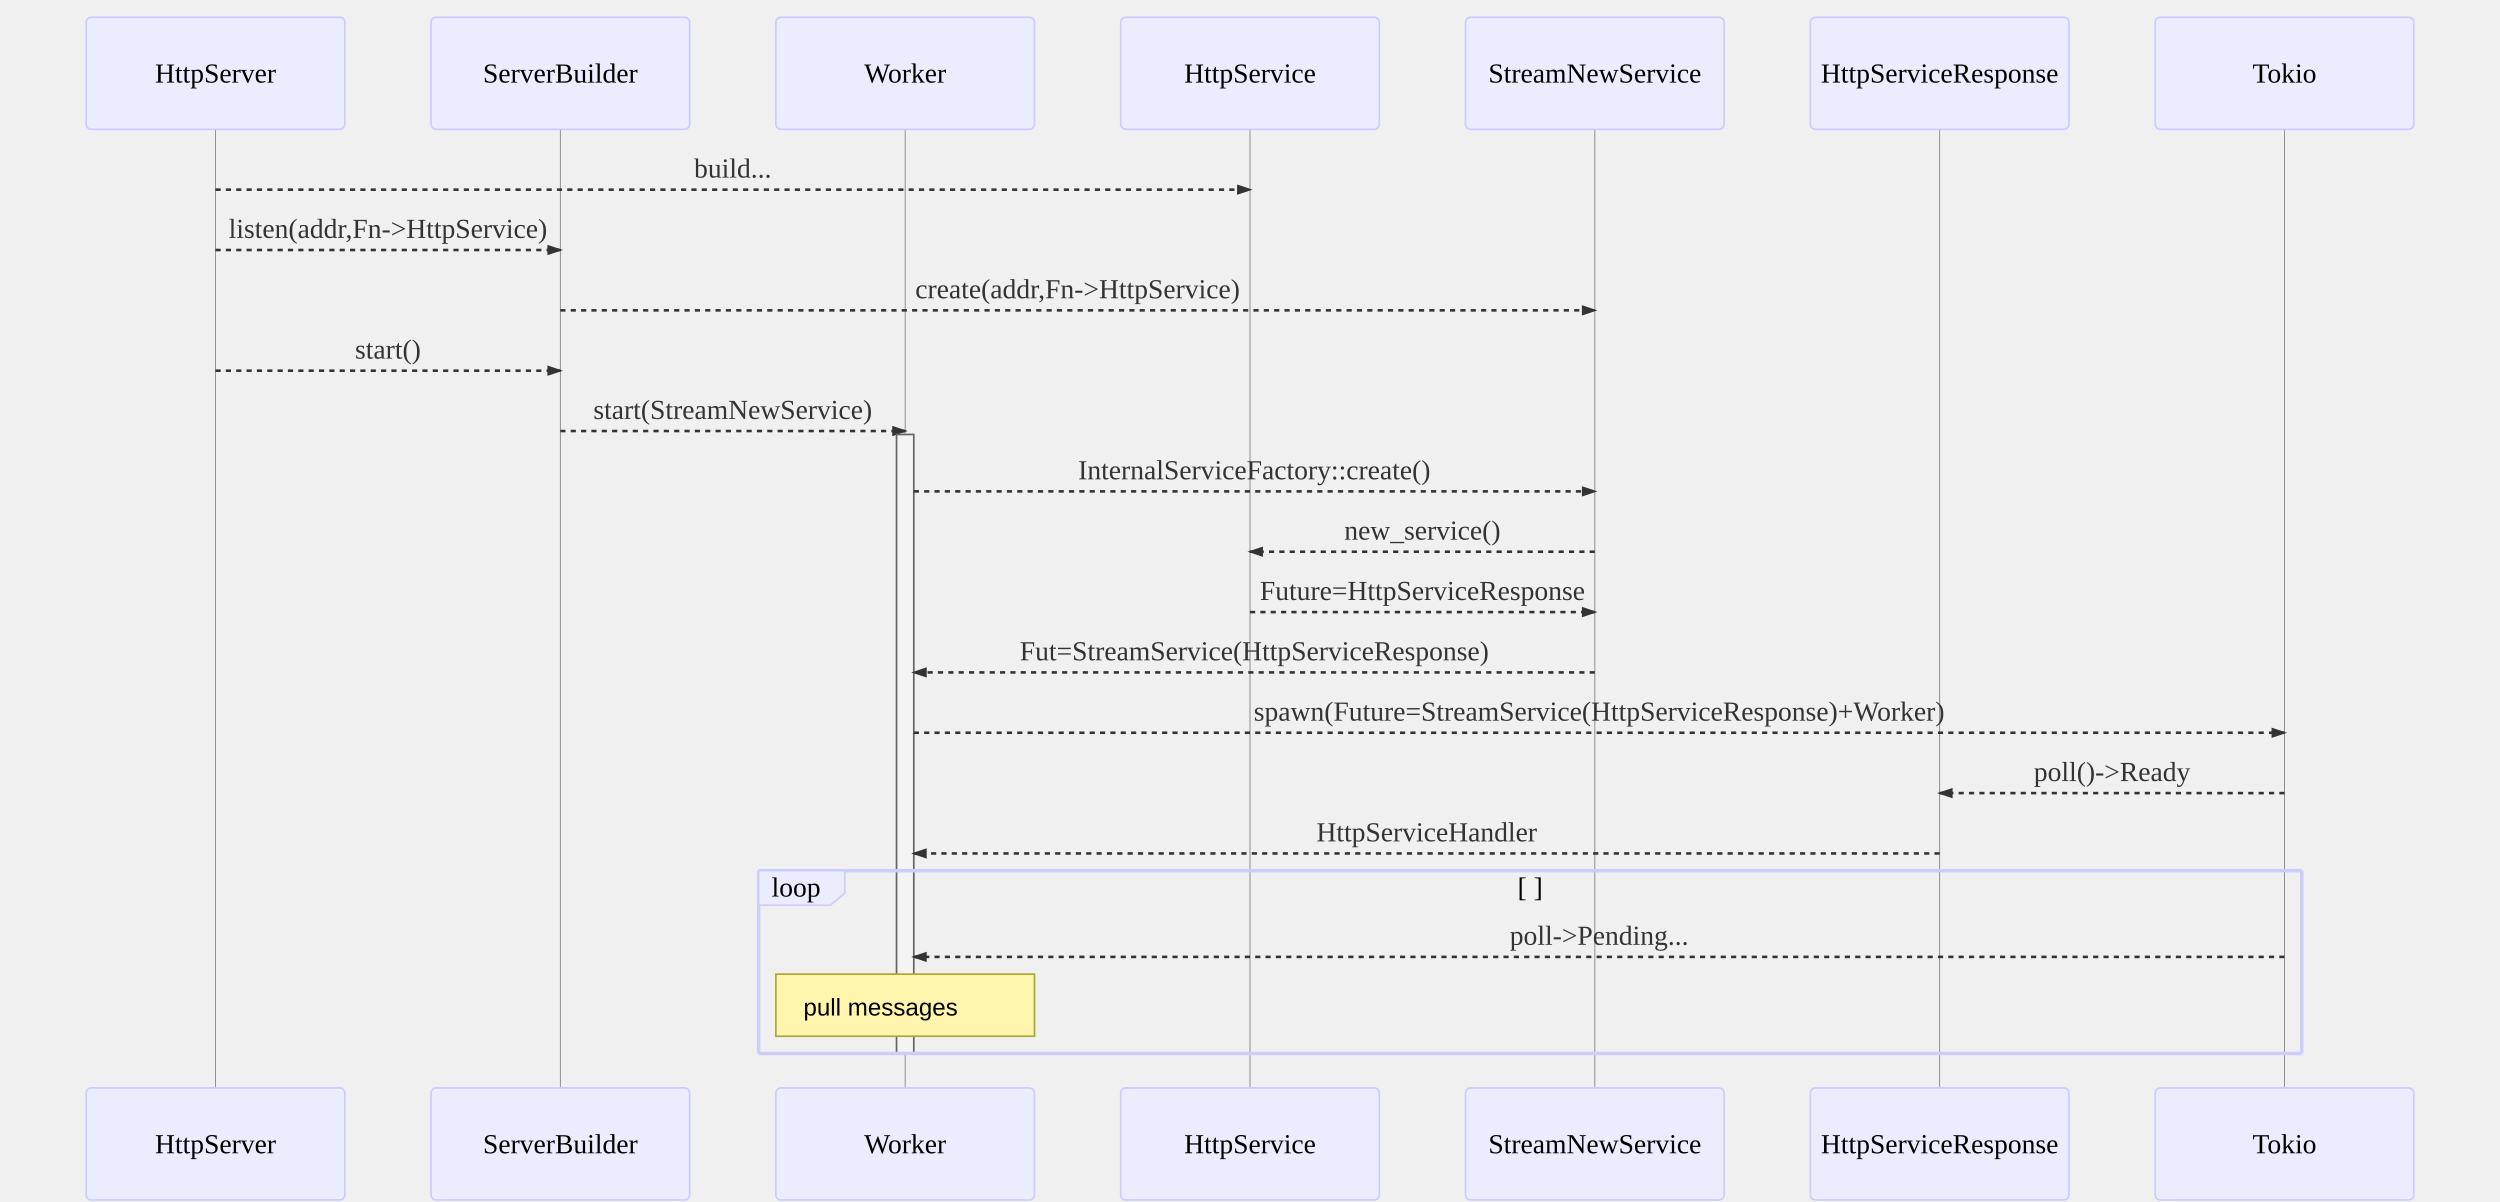
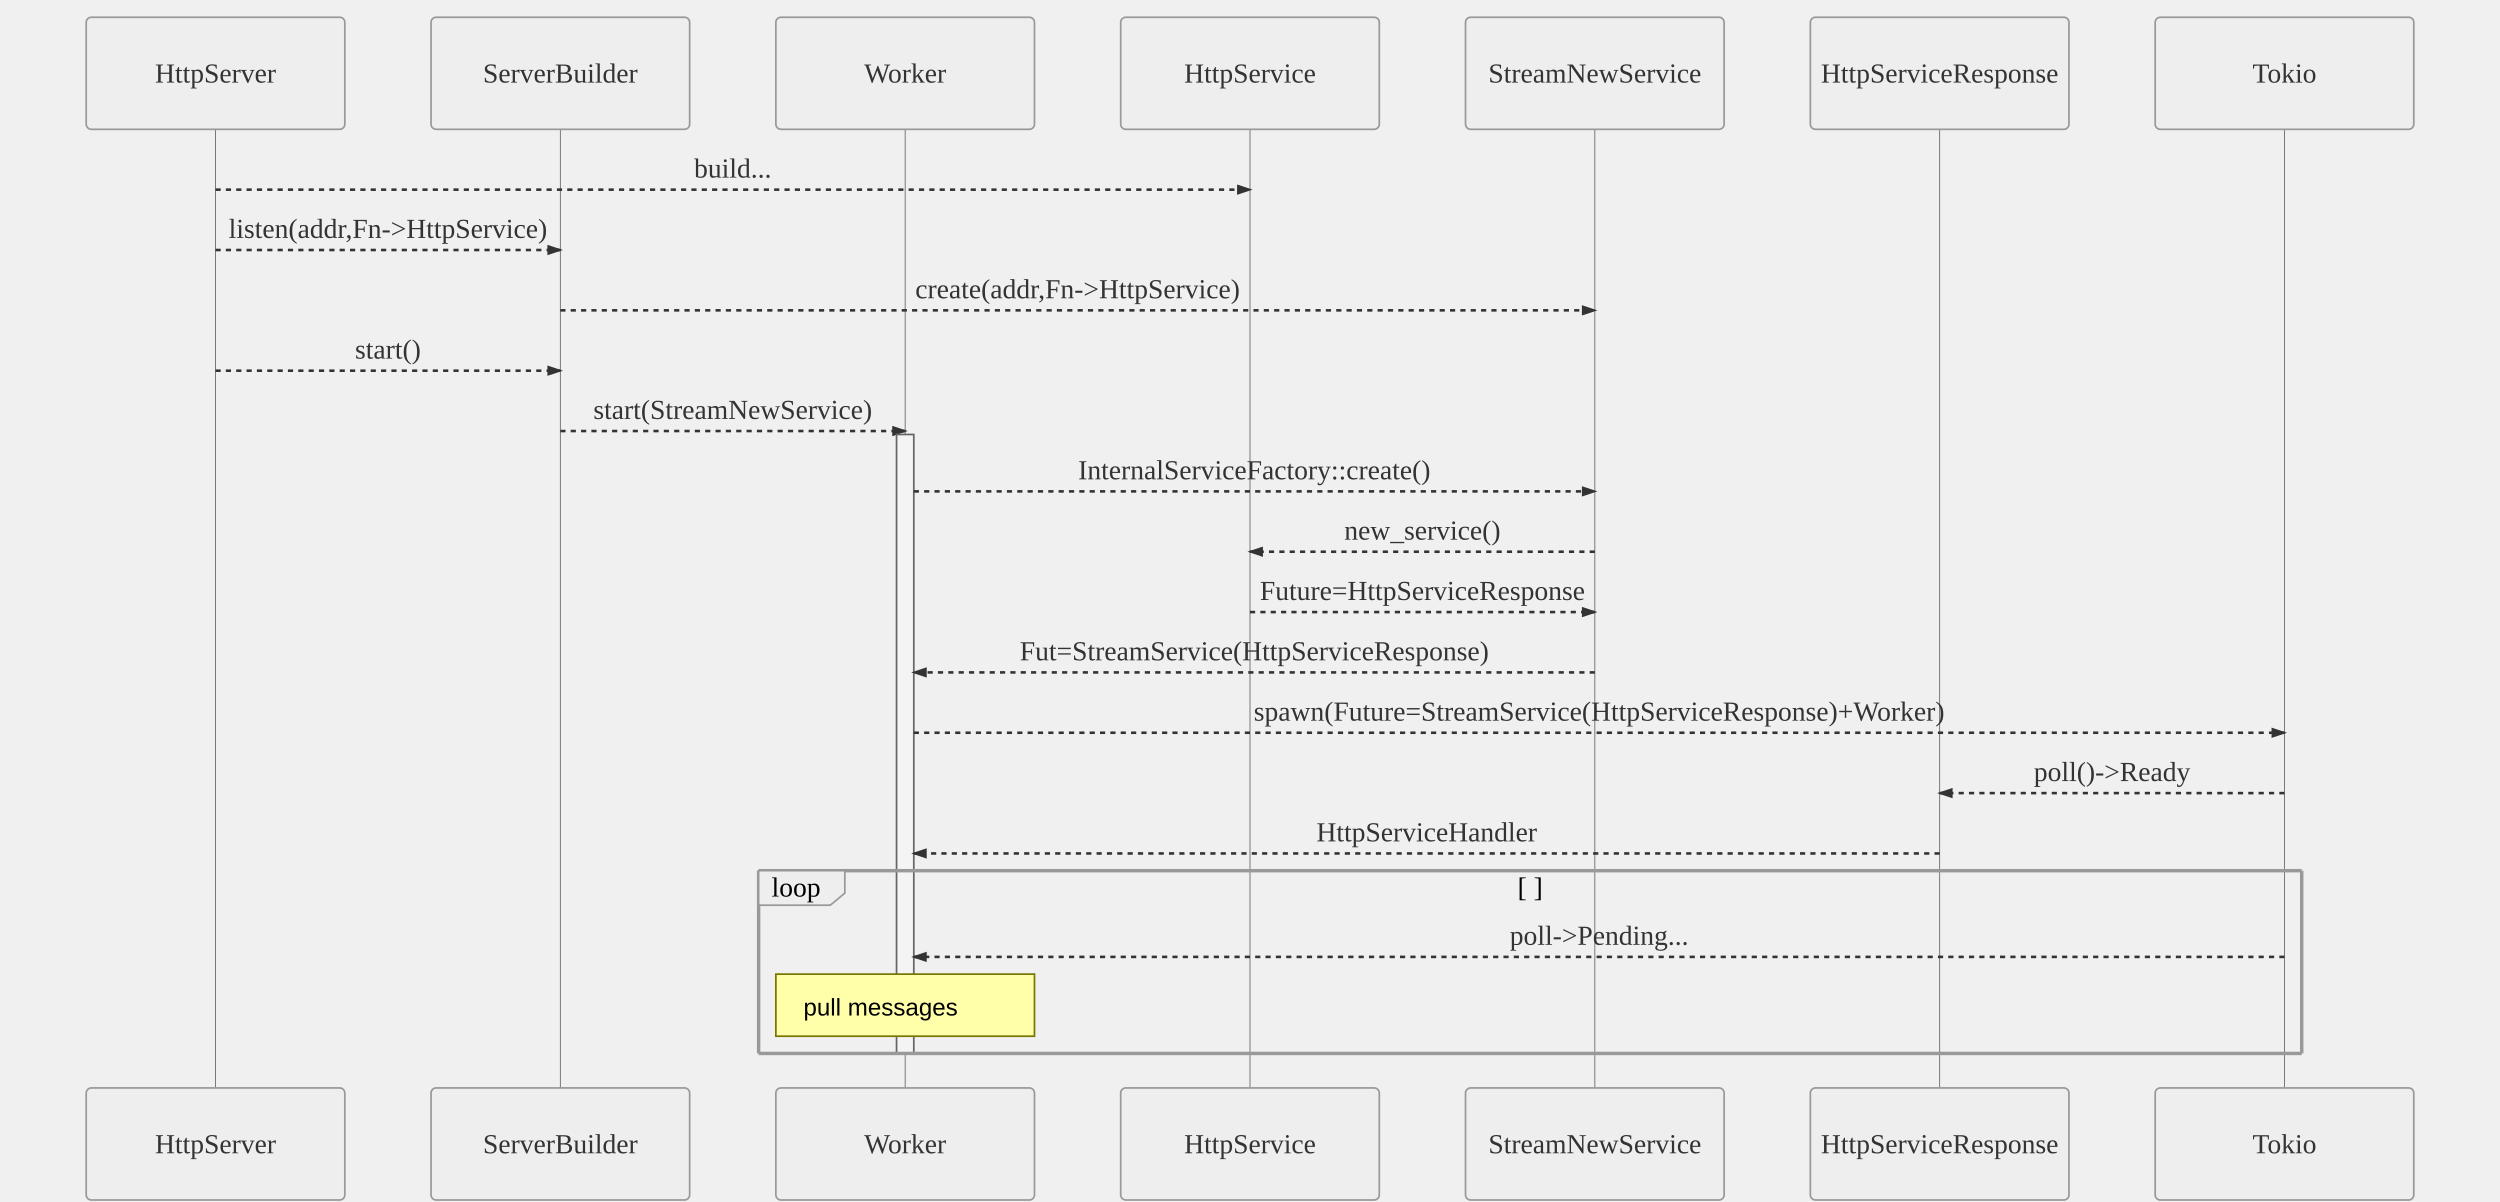
- <svg xmlns="http://www.w3.org/2000/svg" id="mermaid-1579819536078" width="100%" height="100%" style="max-width:1450px;" viewBox="-50 -10 1450 697">
-   <style>#mermaid-1579819536078 .label{font-family:trebuchet ms,verdana,arial;color:#333}#mermaid-1579819536078 .node circle,#mermaid-1579819536078 .node ellipse,#mermaid-1579819536078 .node polygon,#mermaid-1579819536078 .node rect{fill:#ececff;stroke:#9370db;stroke-width:1px}#mermaid-1579819536078 .node.clickable{cursor:pointer}#mermaid-1579819536078 .arrowheadPath{fill:#333}#mermaid-1579819536078 .edgePath .path{stroke:#333;stroke-width:1.5px}#mermaid-1579819536078 .edgeLabel{background-color:#e8e8e8}#mermaid-1579819536078 .cluster rect{fill:#ffffde!important;stroke:#aa3!important;stroke-width:1px!important}#mermaid-1579819536078 .cluster text{fill:#333}#mermaid-1579819536078 div.mermaidTooltip{position:absolute;text-align:center;max-width:200px;padding:2px;font-family:trebuchet ms,verdana,arial;font-size:12px;background:#ffffde;border:1px solid #aa3;border-radius:2px;pointer-events:none;z-index:100}#mermaid-1579819536078 .actor{stroke:#ccf;fill:#ececff}#mermaid-1579819536078 text.actor{fill:#000;stroke:none}#mermaid-1579819536078 .actor-line{stroke:grey}#mermaid-1579819536078 .messageLine0{marker-end:"url(#arrowhead)"}#mermaid-1579819536078 .messageLine0,#mermaid-1579819536078 .messageLine1{stroke-width:1.5;stroke-dasharray:"2 2";stroke:#333}#mermaid-1579819536078 #arrowhead{fill:#333}#mermaid-1579819536078 #crosshead path{fill:#333!important;stroke:#333!important}#mermaid-1579819536078 .messageText{fill:#333;stroke:none}#mermaid-1579819536078 .labelBox{stroke:#ccf;fill:#ececff}#mermaid-1579819536078 .labelText,#mermaid-1579819536078 .loopText{fill:#000;stroke:none}#mermaid-1579819536078 .loopLine{stroke-width:2;stroke-dasharray:"2 2";marker-end:"url(#arrowhead)";stroke:#ccf}#mermaid-1579819536078 .note{stroke:#aa3;fill:#fff5ad}#mermaid-1579819536078 .noteText{fill:#000;stroke:none;font-family:trebuchet ms,verdana,arial;font-size:14px}#mermaid-1579819536078 .section{stroke:none;opacity:.2}#mermaid-1579819536078 .section0{fill:rgba(102,102,255,.49)}#mermaid-1579819536078 .section2{fill:#fff400}#mermaid-1579819536078 .section1,#mermaid-1579819536078 .section3{fill:#fff;opacity:.2}#mermaid-1579819536078 .sectionTitle0,#mermaid-1579819536078 .sectionTitle1,#mermaid-1579819536078 .sectionTitle2,#mermaid-1579819536078 .sectionTitle3{fill:#333}#mermaid-1579819536078 .sectionTitle{text-anchor:start;font-size:11px;text-height:14px}#mermaid-1579819536078 .grid .tick{stroke:#d3d3d3;opacity:.3;shape-rendering:crispEdges}#mermaid-1579819536078 .grid path{stroke-width:0}#mermaid-1579819536078 .today{fill:none;stroke:red;stroke-width:2px}#mermaid-1579819536078 .task{stroke-width:2}#mermaid-1579819536078 .taskText{text-anchor:middle;font-size:11px}#mermaid-1579819536078 .taskTextOutsideRight{fill:#000;text-anchor:start;font-size:11px}#mermaid-1579819536078 .taskTextOutsideLeft{fill:#000;text-anchor:end;font-size:11px}#mermaid-1579819536078 .taskText0,#mermaid-1579819536078 .taskText1,#mermaid-1579819536078 .taskText2,#mermaid-1579819536078 .taskText3{fill:#fff}#mermaid-1579819536078 .task0,#mermaid-1579819536078 .task1,#mermaid-1579819536078 .task2,#mermaid-1579819536078 .task3{fill:#8a90dd;stroke:#534fbc}#mermaid-1579819536078 .taskTextOutside0,#mermaid-1579819536078 .taskTextOutside1,#mermaid-1579819536078 .taskTextOutside2,#mermaid-1579819536078 .taskTextOutside3{fill:#000}#mermaid-1579819536078 .active0,#mermaid-1579819536078 .active1,#mermaid-1579819536078 .active2,#mermaid-1579819536078 .active3{fill:#bfc7ff;stroke:#534fbc}#mermaid-1579819536078 .activeText0,#mermaid-1579819536078 .activeText1,#mermaid-1579819536078 .activeText2,#mermaid-1579819536078 .activeText3{fill:#000!important}#mermaid-1579819536078 .done0,#mermaid-1579819536078 .done1,#mermaid-1579819536078 .done2,#mermaid-1579819536078 .done3{stroke:grey;fill:#d3d3d3;stroke-width:2}#mermaid-1579819536078 .doneText0,#mermaid-1579819536078 .doneText1,#mermaid-1579819536078 .doneText2,#mermaid-1579819536078 .doneText3{fill:#000!important}#mermaid-1579819536078 .crit0,#mermaid-1579819536078 .crit1,#mermaid-1579819536078 .crit2,#mermaid-1579819536078 .crit3{stroke:#f88;fill:red;stroke-width:2}#mermaid-1579819536078 .activeCrit0,#mermaid-1579819536078 .activeCrit1,#mermaid-1579819536078 .activeCrit2,#mermaid-1579819536078 .activeCrit3{stroke:#f88;fill:#bfc7ff;stroke-width:2}#mermaid-1579819536078 .doneCrit0,#mermaid-1579819536078 .doneCrit1,#mermaid-1579819536078 .doneCrit2,#mermaid-1579819536078 .doneCrit3{stroke:#f88;fill:#d3d3d3;stroke-width:2;cursor:pointer;shape-rendering:crispEdges}#mermaid-1579819536078 .activeCritText0,#mermaid-1579819536078 .activeCritText1,#mermaid-1579819536078 .activeCritText2,#mermaid-1579819536078 .activeCritText3,#mermaid-1579819536078 .doneCritText0,#mermaid-1579819536078 .doneCritText1,#mermaid-1579819536078 .doneCritText2,#mermaid-1579819536078 .doneCritText3{fill:#000!important}#mermaid-1579819536078 .titleText{text-anchor:middle;font-size:18px;fill:#000}#mermaid-1579819536078 g.classGroup text{fill:#9370db;stroke:none;font-family:trebuchet ms,verdana,arial;font-size:10px}#mermaid-1579819536078 g.classGroup rect{fill:#ececff;stroke:#9370db}#mermaid-1579819536078 g.classGroup line{stroke:#9370db;stroke-width:1}#mermaid-1579819536078 .classLabel .box{stroke:none;stroke-width:0;fill:#ececff;opacity:.5}#mermaid-1579819536078 .classLabel .label{fill:#9370db;font-size:10px}#mermaid-1579819536078 .relation{stroke:#9370db;stroke-width:1;fill:none}#mermaid-1579819536078 #compositionEnd,#mermaid-1579819536078 #compositionStart{fill:#9370db;stroke:#9370db;stroke-width:1}#mermaid-1579819536078 #aggregationEnd,#mermaid-1579819536078 #aggregationStart{fill:#ececff;stroke:#9370db;stroke-width:1}#mermaid-1579819536078 #dependencyEnd,#mermaid-1579819536078 #dependencyStart,#mermaid-1579819536078 #extensionEnd,#mermaid-1579819536078 #extensionStart{fill:#9370db;stroke:#9370db;stroke-width:1}#mermaid-1579819536078 .branch-label,#mermaid-1579819536078 .commit-id,#mermaid-1579819536078 .commit-msg{fill:#d3d3d3;color:#d3d3d3}</style>
-   <style>#mermaid-1579819536078 {
+ <svg xmlns="http://www.w3.org/2000/svg" id="mermaid-1579821074483" width="100%" height="100%" style="max-width:1450px;" viewBox="-50 -10 1450 697">
+   <style>#mermaid-1579821074483 .label{font-family:trebuchet ms,verdana,arial;color:#333}#mermaid-1579821074483 .node circle,#mermaid-1579821074483 .node ellipse,#mermaid-1579821074483 .node polygon,#mermaid-1579821074483 .node rect{fill:#eee;stroke:#999;stroke-width:1px}#mermaid-1579821074483 .node.clickable{cursor:pointer}#mermaid-1579821074483 .arrowheadPath{fill:#333}#mermaid-1579821074483 .edgePath .path{stroke:#666;stroke-width:1.5px}#mermaid-1579821074483 .edgeLabel{background-color:#fff}#mermaid-1579821074483 .cluster rect{fill:#eaf2fb!important;stroke:#26a!important;stroke-width:1px!important}#mermaid-1579821074483 .cluster text{fill:#333}#mermaid-1579821074483 div.mermaidTooltip{position:absolute;text-align:center;max-width:200px;padding:2px;font-family:trebuchet ms,verdana,arial;font-size:12px;background:#eaf2fb;border:1px solid #26a;border-radius:2px;pointer-events:none;z-index:100}#mermaid-1579821074483 .actor{stroke:#999;fill:#eee}#mermaid-1579821074483 text.actor{fill:#333;stroke:none}#mermaid-1579821074483 .actor-line{stroke:#666}#mermaid-1579821074483 .messageLine0{marker-end:"url(#arrowhead)"}#mermaid-1579821074483 .messageLine0,#mermaid-1579821074483 .messageLine1{stroke-width:1.5;stroke-dasharray:"2 2";stroke:#333}#mermaid-1579821074483 #arrowhead{fill:#333}#mermaid-1579821074483 #crosshead path{fill:#333!important;stroke:#333!important}#mermaid-1579821074483 .messageText{fill:#333;stroke:none}#mermaid-1579821074483 .labelBox{stroke:#999;fill:#eee}#mermaid-1579821074483 .labelText,#mermaid-1579821074483 .loopText{fill:#fff;stroke:none}#mermaid-1579821074483 .loopLine{stroke-width:2;stroke-dasharray:"2 2";marker-end:"url(#arrowhead)";stroke:#999}#mermaid-1579821074483 .note{stroke:#770;fill:#ffa}#mermaid-1579821074483 .noteText{fill:#000;stroke:none;font-family:trebuchet ms,verdana,arial;font-size:14px}#mermaid-1579821074483 .section{stroke:none;opacity:.2}#mermaid-1579821074483 .section0,#mermaid-1579821074483 .section2{fill:#80b3e6}#mermaid-1579821074483 .section1,#mermaid-1579821074483 .section3{fill:#fff;opacity:.2}#mermaid-1579821074483 .sectionTitle0,#mermaid-1579821074483 .sectionTitle1,#mermaid-1579821074483 .sectionTitle2,#mermaid-1579821074483 .sectionTitle3{fill:#333}#mermaid-1579821074483 .sectionTitle{text-anchor:start;font-size:11px;text-height:14px}#mermaid-1579821074483 .grid .tick{stroke:#e6e6e6;opacity:.3;shape-rendering:crispEdges}#mermaid-1579821074483 .grid path{stroke-width:0}#mermaid-1579821074483 .today{fill:none;stroke:#d42;stroke-width:2px}#mermaid-1579821074483 .task{stroke-width:2}#mermaid-1579821074483 .taskText{text-anchor:middle;font-size:11px}#mermaid-1579821074483 .taskTextOutsideRight{fill:#333;text-anchor:start;font-size:11px}#mermaid-1579821074483 .taskTextOutsideLeft{fill:#333;text-anchor:end;font-size:11px}#mermaid-1579821074483 .taskText0,#mermaid-1579821074483 .taskText1,#mermaid-1579821074483 .taskText2,#mermaid-1579821074483 .taskText3{fill:#fff}#mermaid-1579821074483 .task0,#mermaid-1579821074483 .task1,#mermaid-1579821074483 .task2,#mermaid-1579821074483 .task3{fill:#26a;stroke:#1a4d80}#mermaid-1579821074483 .taskTextOutside0,#mermaid-1579821074483 .taskTextOutside1,#mermaid-1579821074483 .taskTextOutside2,#mermaid-1579821074483 .taskTextOutside3{fill:#333}#mermaid-1579821074483 .active0,#mermaid-1579821074483 .active1,#mermaid-1579821074483 .active2,#mermaid-1579821074483 .active3{fill:#eee;stroke:#1a4d80}#mermaid-1579821074483 .activeText0,#mermaid-1579821074483 .activeText1,#mermaid-1579821074483 .activeText2,#mermaid-1579821074483 .activeText3{fill:#333!important}#mermaid-1579821074483 .done0,#mermaid-1579821074483 .done1,#mermaid-1579821074483 .done2,#mermaid-1579821074483 .done3{stroke:#666;fill:#bbb;stroke-width:2}#mermaid-1579821074483 .doneText0,#mermaid-1579821074483 .doneText1,#mermaid-1579821074483 .doneText2,#mermaid-1579821074483 .doneText3{fill:#333!important}#mermaid-1579821074483 .crit0,#mermaid-1579821074483 .crit1,#mermaid-1579821074483 .crit2,#mermaid-1579821074483 .crit3{stroke:#b1361b;fill:#d42;stroke-width:2}#mermaid-1579821074483 .activeCrit0,#mermaid-1579821074483 .activeCrit1,#mermaid-1579821074483 .activeCrit2,#mermaid-1579821074483 .activeCrit3{stroke:#b1361b;fill:#eee;stroke-width:2}#mermaid-1579821074483 .doneCrit0,#mermaid-1579821074483 .doneCrit1,#mermaid-1579821074483 .doneCrit2,#mermaid-1579821074483 .doneCrit3{stroke:#b1361b;fill:#bbb;stroke-width:2;cursor:pointer;shape-rendering:crispEdges}#mermaid-1579821074483 .activeCritText0,#mermaid-1579821074483 .activeCritText1,#mermaid-1579821074483 .activeCritText2,#mermaid-1579821074483 .activeCritText3,#mermaid-1579821074483 .doneCritText0,#mermaid-1579821074483 .doneCritText1,#mermaid-1579821074483 .doneCritText2,#mermaid-1579821074483 .doneCritText3{fill:#333!important}#mermaid-1579821074483 .titleText{text-anchor:middle;font-size:18px;fill:#333}#mermaid-1579821074483 g.classGroup text{fill:#999;stroke:none;font-family:trebuchet ms,verdana,arial;font-size:10px}#mermaid-1579821074483 g.classGroup rect{fill:#eee;stroke:#999}#mermaid-1579821074483 g.classGroup line{stroke:#999;stroke-width:1}#mermaid-1579821074483 .classLabel .box{stroke:none;stroke-width:0;fill:#eee;opacity:.5}#mermaid-1579821074483 .classLabel .label{fill:#999;font-size:10px}#mermaid-1579821074483 .relation{stroke:#999;stroke-width:1;fill:none}#mermaid-1579821074483 #compositionEnd,#mermaid-1579821074483 #compositionStart{fill:#999;stroke:#999;stroke-width:1}#mermaid-1579821074483 #aggregationEnd,#mermaid-1579821074483 #aggregationStart{fill:#eee;stroke:#999;stroke-width:1}#mermaid-1579821074483 #dependencyEnd,#mermaid-1579821074483 #dependencyStart,#mermaid-1579821074483 #extensionEnd,#mermaid-1579821074483 #extensionStart{fill:#999;stroke:#999;stroke-width:1}#mermaid-1579821074483 .branch-label,#mermaid-1579821074483 .commit-id,#mermaid-1579821074483 .commit-msg{fill:#d3d3d3;color:#d3d3d3}</style>
+   <style>#mermaid-1579821074483 {
    color: rgb(0, 0, 0);
    font: normal normal 400 normal 16px / normal "Times New Roman";
  }</style>
  <g />
  <g>
    <line id="actor0" x1="75" y1="5" x2="75" y2="686" class="actor-line" stroke-width="0.5px" stroke="#999" />
    <rect x="0" y="0" fill="#eaeaea" stroke="#666" width="150" height="65" rx="3" ry="3" class="actor" />
    <text x="75" y="32.5" dominant-baseline="central" alignment-baseline="central" class="actor" style="text-anchor: middle;">
      <tspan x="75" dy="0">HttpServer</tspan>
    </text>
  </g>
  <g>
    <line id="actor1" x1="275" y1="5" x2="275" y2="686" class="actor-line" stroke-width="0.5px" stroke="#999" />
    <rect x="200" y="0" fill="#eaeaea" stroke="#666" width="150" height="65" rx="3" ry="3" class="actor" />
    <text x="275" y="32.5" dominant-baseline="central" alignment-baseline="central" class="actor" style="text-anchor: middle;">
      <tspan x="275" dy="0">ServerBuilder</tspan>
    </text>
  </g>
  <g>
    <line id="actor2" x1="475" y1="5" x2="475" y2="686" class="actor-line" stroke-width="0.5px" stroke="#999" />
    <rect x="400" y="0" fill="#eaeaea" stroke="#666" width="150" height="65" rx="3" ry="3" class="actor" />
    <text x="475" y="32.5" dominant-baseline="central" alignment-baseline="central" class="actor" style="text-anchor: middle;">
      <tspan x="475" dy="0">Worker</tspan>
    </text>
  </g>
  <g>
    <line id="actor3" x1="675" y1="5" x2="675" y2="686" class="actor-line" stroke-width="0.5px" stroke="#999" />
    <rect x="600" y="0" fill="#eaeaea" stroke="#666" width="150" height="65" rx="3" ry="3" class="actor" />
    <text x="675" y="32.5" dominant-baseline="central" alignment-baseline="central" class="actor" style="text-anchor: middle;">
      <tspan x="675" dy="0">HttpService</tspan>
    </text>
  </g>
  <g>
    <line id="actor4" x1="875" y1="5" x2="875" y2="686" class="actor-line" stroke-width="0.5px" stroke="#999" />
    <rect x="800" y="0" fill="#eaeaea" stroke="#666" width="150" height="65" rx="3" ry="3" class="actor" />
    <text x="875" y="32.5" dominant-baseline="central" alignment-baseline="central" class="actor" style="text-anchor: middle;">
      <tspan x="875" dy="0">StreamNewService</tspan>
    </text>
  </g>
  <g>
    <line id="actor5" x1="1075" y1="5" x2="1075" y2="686" class="actor-line" stroke-width="0.5px" stroke="#999" />
    <rect x="1000" y="0" fill="#eaeaea" stroke="#666" width="150" height="65" rx="3" ry="3" class="actor" />
    <text x="1075" y="32.5" dominant-baseline="central" alignment-baseline="central" class="actor" style="text-anchor: middle;">
      <tspan x="1075" dy="0">HttpServiceResponse</tspan>
    </text>
  </g>
  <g>
    <line id="actor6" x1="1275" y1="5" x2="1275" y2="686" class="actor-line" stroke-width="0.5px" stroke="#999" />
    <rect x="1200" y="0" fill="#eaeaea" stroke="#666" width="150" height="65" rx="3" ry="3" class="actor" />
    <text x="1275" y="32.5" dominant-baseline="central" alignment-baseline="central" class="actor" style="text-anchor: middle;">
      <tspan x="1275" dy="0">Tokio</tspan>
    </text>
  </g>
  <defs>
    <marker id="arrowhead" refX="5" refY="2" markerWidth="6" markerHeight="4" orient="auto">
      <path d="M 0,0 V 4 L6,2 Z" />
    </marker>
  </defs>
  <defs>
    <marker id="crosshead" markerWidth="15" markerHeight="8" orient="auto" refX="16" refY="4">
      <path fill="black" stroke="#000000" stroke-width="1px" d="M 9,2 V 6 L16,4 Z" style="stroke-dasharray: 0, 0;" />
      <path fill="none" stroke="#000000" stroke-width="1px" d="M 0,1 L 6,7 M 6,1 L 0,7" style="stroke-dasharray: 0, 0;" />
    </marker>
  </defs>
  <g>
    <text x="375" y="93" class="messageText" style="text-anchor: middle;">build...</text>
    <line x1="75" y1="100" x2="675" y2="100" class="messageLine1" stroke-width="2" stroke="black" marker-end="url(#arrowhead)" style="stroke-dasharray: 3, 3; fill: none;" />
  </g>
  <g>
    <text x="175" y="128" class="messageText" style="text-anchor: middle;">listen(addr,Fn-&gt;HttpService)</text>
    <line x1="75" y1="135" x2="275" y2="135" class="messageLine1" stroke-width="2" stroke="black" marker-end="url(#arrowhead)" style="stroke-dasharray: 3, 3; fill: none;" />
  </g>
  <g>
    <text x="575" y="163" class="messageText" style="text-anchor: middle;">create(addr,Fn-&gt;HttpService)</text>
    <line x1="275" y1="170" x2="875" y2="170" class="messageLine1" stroke-width="2" stroke="black" marker-end="url(#arrowhead)" style="stroke-dasharray: 3, 3; fill: none;" />
  </g>
  <g>
    <text x="175" y="198" class="messageText" style="text-anchor: middle;">start()</text>
    <line x1="75" y1="205" x2="275" y2="205" class="messageLine1" stroke-width="2" stroke="black" marker-end="url(#arrowhead)" style="stroke-dasharray: 3, 3; fill: none;" />
  </g>
  <g>
    <text x="375" y="233" class="messageText" style="text-anchor: middle;">start(StreamNewService)</text>
    <line x1="275" y1="240" x2="475" y2="240" class="messageLine1" stroke-width="2" stroke="black" marker-end="url(#arrowhead)" style="stroke-dasharray: 3, 3; fill: none;" />
  </g>
  <g>
    <rect x="470" y="242" fill="#f4f4f4" stroke="#666" width="10" height="359" rx="0" ry="0" />
  </g>
  <g>
    <text x="677.5" y="268" class="messageText" style="text-anchor: middle;">InternalServiceFactory::create()</text>
    <line x1="480" y1="275" x2="875" y2="275" class="messageLine1" stroke-width="2" stroke="black" marker-end="url(#arrowhead)" style="stroke-dasharray: 3, 3; fill: none;" />
  </g>
  <g>
    <text x="775" y="303" class="messageText" style="text-anchor: middle;">new_service()</text>
    <line x1="875" y1="310" x2="675" y2="310" class="messageLine1" stroke-width="2" stroke="black" marker-end="url(#arrowhead)" style="stroke-dasharray: 3, 3; fill: none;" />
  </g>
  <g>
    <text x="775" y="338" class="messageText" style="text-anchor: middle;">Future=HttpServiceResponse</text>
    <line x1="675" y1="345" x2="875" y2="345" class="messageLine1" stroke-width="2" stroke="black" marker-end="url(#arrowhead)" style="stroke-dasharray: 3, 3; fill: none;" />
  </g>
  <g>
    <text x="677.5" y="373" class="messageText" style="text-anchor: middle;">Fut=StreamService(HttpServiceResponse)</text>
    <line x1="875" y1="380" x2="480" y2="380" class="messageLine1" stroke-width="2" stroke="black" marker-end="url(#arrowhead)" style="stroke-dasharray: 3, 3; fill: none;" />
  </g>
  <g>
    <text x="877.5" y="408" class="messageText" style="text-anchor: middle;">spawn(Future=StreamService(HttpServiceResponse)+Worker)</text>
    <line x1="480" y1="415" x2="1275" y2="415" class="messageLine1" stroke-width="2" stroke="black" marker-end="url(#arrowhead)" style="stroke-dasharray: 3, 3; fill: none;" />
  </g>
  <g>
    <text x="1175" y="443" class="messageText" style="text-anchor: middle;">poll()-&gt;Ready</text>
    <line x1="1275" y1="450" x2="1075" y2="450" class="messageLine1" stroke-width="2" stroke="black" marker-end="url(#arrowhead)" style="stroke-dasharray: 3, 3; fill: none;" />
  </g>
  <g>
    <text x="777.5" y="478" class="messageText" style="text-anchor: middle;">HttpServiceHandler</text>
    <line x1="1075" y1="485" x2="480" y2="485" class="messageLine1" stroke-width="2" stroke="black" marker-end="url(#arrowhead)" style="stroke-dasharray: 3, 3; fill: none;" />
  </g>
  <g>
    <text x="877.5" y="538" class="messageText" style="text-anchor: middle;">poll-&gt;Pending...</text>
    <line x1="1275" y1="545" x2="480" y2="545" class="messageLine1" stroke-width="2" stroke="black" marker-end="url(#arrowhead)" style="stroke-dasharray: 3, 3; fill: none;" />
  </g>
  <g>
    <rect x="400" y="555" fill="#EDF2AE" stroke="#666" width="150" height="36" rx="0" ry="0" class="note" />
    <text x="396" y="579" fill="black" class="noteText">
      <tspan x="416" fill="black">pull messages</tspan>
    </text>
  </g>
  <g>
    <line x1="390" y1="495" x2="1285" y2="495" class="loopLine" />
    <line x1="1285" y1="495" x2="1285" y2="601" class="loopLine" />
    <line x1="390" y1="601" x2="1285" y2="601" class="loopLine" />
    <line x1="390" y1="495" x2="390" y2="601" class="loopLine" />
    <polygon points="390,495 440,495 440,508 431.6,515 390,515" class="labelBox" />
    <text x="397.5" y="510" fill="black" class="labelText">
      <tspan x="397.5" fill="black">loop</tspan>
    </text>
    <text x="837.5" y="510" fill="black" class="loopText" style="text-anchor: middle;">
      <tspan x="837.5" fill="black">[  ]</tspan>
    </text>
  </g>
  <g>
    <rect x="0" y="621" fill="#eaeaea" stroke="#666" width="150" height="65" rx="3" ry="3" class="actor" />
    <text x="75" y="653.5" dominant-baseline="central" alignment-baseline="central" class="actor" style="text-anchor: middle;">
      <tspan x="75" dy="0">HttpServer</tspan>
    </text>
  </g>
  <g>
    <rect x="200" y="621" fill="#eaeaea" stroke="#666" width="150" height="65" rx="3" ry="3" class="actor" />
    <text x="275" y="653.5" dominant-baseline="central" alignment-baseline="central" class="actor" style="text-anchor: middle;">
      <tspan x="275" dy="0">ServerBuilder</tspan>
    </text>
  </g>
  <g>
    <rect x="400" y="621" fill="#eaeaea" stroke="#666" width="150" height="65" rx="3" ry="3" class="actor" />
    <text x="475" y="653.5" dominant-baseline="central" alignment-baseline="central" class="actor" style="text-anchor: middle;">
      <tspan x="475" dy="0">Worker</tspan>
    </text>
  </g>
  <g>
    <rect x="600" y="621" fill="#eaeaea" stroke="#666" width="150" height="65" rx="3" ry="3" class="actor" />
    <text x="675" y="653.5" dominant-baseline="central" alignment-baseline="central" class="actor" style="text-anchor: middle;">
      <tspan x="675" dy="0">HttpService</tspan>
    </text>
  </g>
  <g>
    <rect x="800" y="621" fill="#eaeaea" stroke="#666" width="150" height="65" rx="3" ry="3" class="actor" />
    <text x="875" y="653.5" dominant-baseline="central" alignment-baseline="central" class="actor" style="text-anchor: middle;">
      <tspan x="875" dy="0">StreamNewService</tspan>
    </text>
  </g>
  <g>
    <rect x="1000" y="621" fill="#eaeaea" stroke="#666" width="150" height="65" rx="3" ry="3" class="actor" />
    <text x="1075" y="653.5" dominant-baseline="central" alignment-baseline="central" class="actor" style="text-anchor: middle;">
      <tspan x="1075" dy="0">HttpServiceResponse</tspan>
    </text>
  </g>
  <g>
    <rect x="1200" y="621" fill="#eaeaea" stroke="#666" width="150" height="65" rx="3" ry="3" class="actor" />
    <text x="1275" y="653.5" dominant-baseline="central" alignment-baseline="central" class="actor" style="text-anchor: middle;">
      <tspan x="1275" dy="0">Tokio</tspan>
    </text>
  </g>
</svg>
